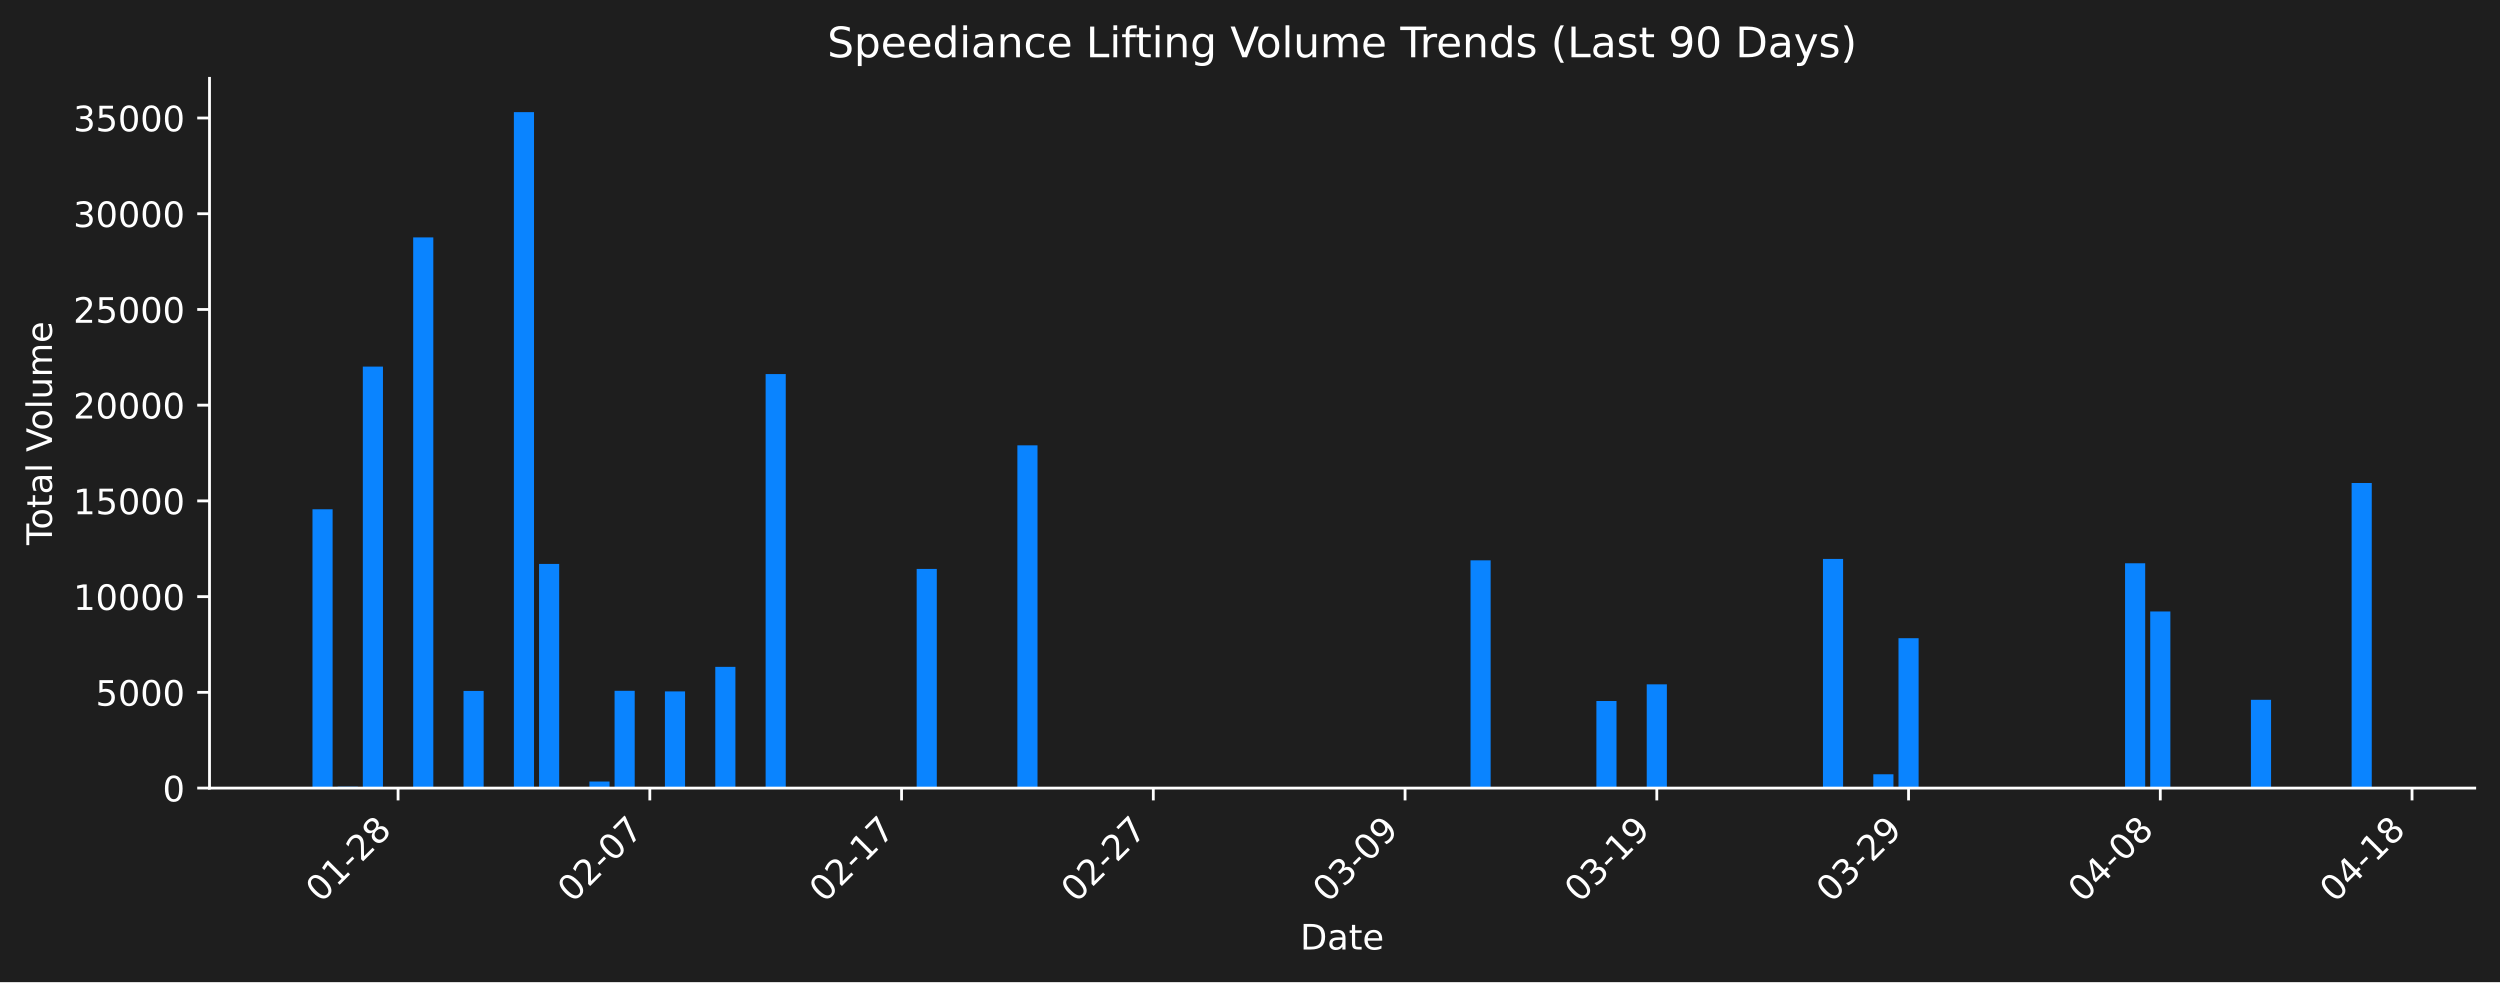
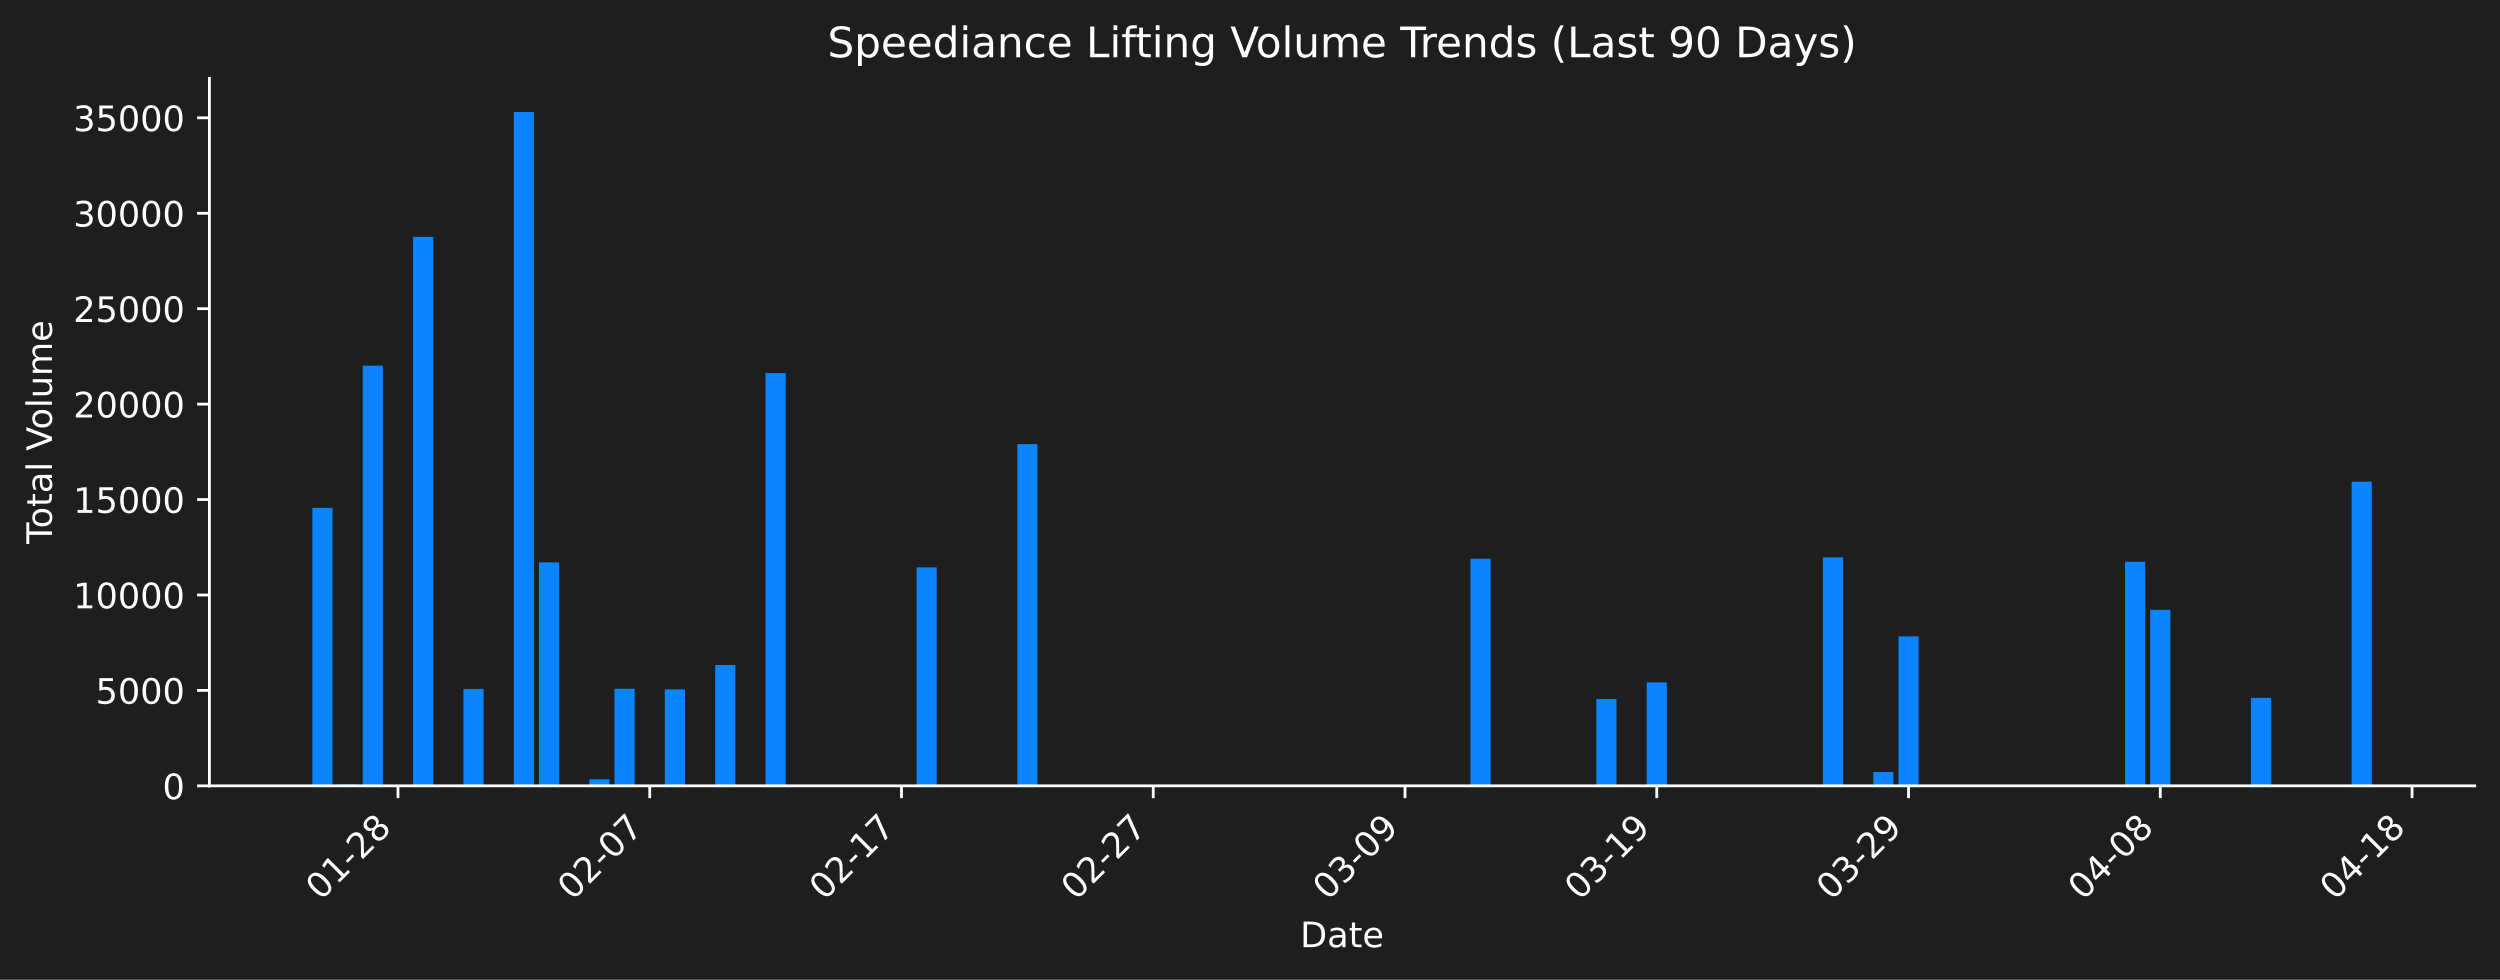
- <svg xmlns="http://www.w3.org/2000/svg" xmlns:xlink="http://www.w3.org/1999/xlink" width="712.261pt" height="279.8pt" viewBox="0 0 712.261 279.8" version="1.1">
+ <svg xmlns="http://www.w3.org/2000/svg" xmlns:xlink="http://www.w3.org/1999/xlink" width="712.621pt" height="279.271pt" viewBox="0 0 712.621 279.271" version="1.1">
  <defs>
    <style type="text/css">*{stroke-linejoin: round; stroke-linecap: butt}</style>
  </defs>
  <g id="figure_1">
    <g id="patch_1">
-       <path d="M 0 279.8  L 712.261 279.8  L 712.261 0  L 0 0  z " style="fill: #1e1e1e" />
+       <path d="M 0 279.271  L 712.621 279.271  L 712.621 0  L 0 0  z " style="fill: #1e1e1e" />
    </g>
    <g id="axes_1">
      <g id="patch_2">
-         <path d="M 59.691 224.531  L 705.061 224.531  L 705.061 22.318  L 59.691 22.318  L 59.691 224.531  z " style="fill: none" />
+         <path d="M 59.691 224.002  L 705.421 224.002  L 705.421 22.318  L 59.691 22.318  L 59.691 224.002  z " style="fill: none" />
      </g>
      <g id="patch_3">
-         <path d="M 89.026 224.531  L 94.764 224.531  L 94.764 145.098  L 89.026 145.098  z " clip-path="url(#pad7deb3b4d)" style="fill: #0a84ff" />
+         <path d="M 89.042 224.002  L 94.783 224.002  L 94.783 144.776  L 89.042 144.776  z " clip-path="url(#p88bb2e78aa)" style="fill: #0a84ff" />
      </g>
      <g id="patch_4">
-         <path d="M 96.198 224.531  L 101.936 224.531  L 101.936 224.132  L 96.198 224.132  z " clip-path="url(#pad7deb3b4d)" style="fill: #0a84ff" />
+         <path d="M 96.218 224.002  L 101.959 224.002  L 101.959 223.604  L 96.218 223.604  z " clip-path="url(#p88bb2e78aa)" style="fill: #0a84ff" />
      </g>
      <g id="patch_5">
-         <path d="M 103.37 224.531  L 109.108 224.531  L 109.108 104.445  L 103.37 104.445  z " clip-path="url(#pad7deb3b4d)" style="fill: #0a84ff" />
+         <path d="M 103.395 224.002  L 109.136 224.002  L 109.136 104.23  L 103.395 104.23  z " clip-path="url(#p88bb2e78aa)" style="fill: #0a84ff" />
      </g>
      <g id="patch_6">
-         <path d="M 117.715 224.531  L 123.453 224.531  L 123.453 67.644  L 117.715 67.644  z " clip-path="url(#pad7deb3b4d)" style="fill: #0a84ff" />
+         <path d="M 117.747 224.002  L 123.489 224.002  L 123.489 67.525  L 117.747 67.525  z " clip-path="url(#p88bb2e78aa)" style="fill: #0a84ff" />
      </g>
      <g id="patch_7">
-         <path d="M 124.887 224.531  L 130.625 224.531  L 130.625 224.357  L 124.887 224.357  z " clip-path="url(#pad7deb3b4d)" style="fill: #0a84ff" />
+         <path d="M 124.924 224.002  L 130.665 224.002  L 130.665 223.828  L 124.924 223.828  z " clip-path="url(#p88bb2e78aa)" style="fill: #0a84ff" />
      </g>
      <g id="patch_8">
-         <path d="M 132.06 224.531  L 137.798 224.531  L 137.798 196.842  L 132.06 196.842  z " clip-path="url(#pad7deb3b4d)" style="fill: #0a84ff" />
+         <path d="M 132.1 224.002  L 137.841 224.002  L 137.841 196.386  L 132.1 196.386  z " clip-path="url(#p88bb2e78aa)" style="fill: #0a84ff" />
      </g>
      <g id="patch_9">
-         <path d="M 146.405 224.531  L 152.142 224.531  L 152.142 31.947  L 146.405 31.947  z " clip-path="url(#pad7deb3b4d)" style="fill: #0a84ff" />
+         <path d="M 146.453 224.002  L 152.194 224.002  L 152.194 31.922  L 146.453 31.922  z " clip-path="url(#p88bb2e78aa)" style="fill: #0a84ff" />
      </g>
      <g id="patch_10">
-         <path d="M 153.577 224.531  L 159.315 224.531  L 159.315 160.66  L 153.577 160.66  z " clip-path="url(#pad7deb3b4d)" style="fill: #0a84ff" />
+         <path d="M 153.629 224.002  L 159.37 224.002  L 159.37 160.298  L 153.629 160.298  z " clip-path="url(#p88bb2e78aa)" style="fill: #0a84ff" />
      </g>
      <g id="patch_11">
-         <path d="M 167.922 224.531  L 173.66 224.531  L 173.66 222.653  L 167.922 222.653  z " clip-path="url(#pad7deb3b4d)" style="fill: #0a84ff" />
+         <path d="M 167.982 224.002  L 173.723 224.002  L 173.723 222.128  L 167.982 222.128  z " clip-path="url(#p88bb2e78aa)" style="fill: #0a84ff" />
      </g>
      <g id="patch_12">
-         <path d="M 175.094 224.531  L 180.832 224.531  L 180.832 196.804  L 175.094 196.804  z " clip-path="url(#pad7deb3b4d)" style="fill: #0a84ff" />
+         <path d="M 175.158 224.002  L 180.9 224.002  L 180.9 196.348  L 175.158 196.348  z " clip-path="url(#p88bb2e78aa)" style="fill: #0a84ff" />
      </g>
      <g id="patch_13">
-         <path d="M 189.439 224.531  L 195.177 224.531  L 195.177 196.973  L 189.439 196.973  z " clip-path="url(#pad7deb3b4d)" style="fill: #0a84ff" />
+         <path d="M 189.511 224.002  L 195.252 224.002  L 195.252 196.516  L 189.511 196.516  z " clip-path="url(#p88bb2e78aa)" style="fill: #0a84ff" />
      </g>
      <g id="patch_14">
-         <path d="M 203.784 224.531  L 209.521 224.531  L 209.521 189.988  L 203.784 189.988  z " clip-path="url(#pad7deb3b4d)" style="fill: #0a84ff" />
+         <path d="M 203.864 224.002  L 209.605 224.002  L 209.605 189.55  L 203.864 189.55  z " clip-path="url(#p88bb2e78aa)" style="fill: #0a84ff" />
      </g>
      <g id="patch_15">
-         <path d="M 218.128 224.531  L 223.866 224.531  L 223.866 106.581  L 218.128 106.581  z " clip-path="url(#pad7deb3b4d)" style="fill: #0a84ff" />
+         <path d="M 218.217 224.002  L 223.958 224.002  L 223.958 106.36  L 218.217 106.36  z " clip-path="url(#p88bb2e78aa)" style="fill: #0a84ff" />
      </g>
      <g id="patch_16">
-         <path d="M 261.163 224.531  L 266.9 224.531  L 266.9 162.089  L 261.163 162.089  z " clip-path="url(#pad7deb3b4d)" style="fill: #0a84ff" />
+         <path d="M 261.275 224.002  L 267.016 224.002  L 267.016 161.724  L 261.275 161.724  z " clip-path="url(#p88bb2e78aa)" style="fill: #0a84ff" />
      </g>
      <g id="patch_17">
-         <path d="M 289.852 224.531  L 295.59 224.531  L 295.59 126.87  L 289.852 126.87  z " clip-path="url(#pad7deb3b4d)" style="fill: #0a84ff" />
+         <path d="M 289.98 224.002  L 295.722 224.002  L 295.722 126.597  L 289.98 126.597  z " clip-path="url(#p88bb2e78aa)" style="fill: #0a84ff" />
      </g>
      <g id="patch_18">
-         <path d="M 418.955 224.531  L 424.693 224.531  L 424.693 159.635  L 418.955 159.635  z " clip-path="url(#pad7deb3b4d)" style="fill: #0a84ff" />
+         <path d="M 419.155 224.002  L 424.896 224.002  L 424.896 159.275  L 419.155 159.275  z " clip-path="url(#p88bb2e78aa)" style="fill: #0a84ff" />
      </g>
      <g id="patch_19">
-         <path d="M 454.817 224.531  L 460.554 224.531  L 460.554 199.712  L 454.817 199.712  z " clip-path="url(#pad7deb3b4d)" style="fill: #0a84ff" />
+         <path d="M 455.037 224.002  L 460.778 224.002  L 460.778 199.247  L 455.037 199.247  z " clip-path="url(#p88bb2e78aa)" style="fill: #0a84ff" />
      </g>
      <g id="patch_20">
-         <path d="M 469.161 224.531  L 474.899 224.531  L 474.899 194.96  L 469.161 194.96  z " clip-path="url(#pad7deb3b4d)" style="fill: #0a84ff" />
+         <path d="M 469.39 224.002  L 475.131 224.002  L 475.131 194.508  L 469.39 194.508  z " clip-path="url(#p88bb2e78aa)" style="fill: #0a84ff" />
      </g>
      <g id="patch_21">
-         <path d="M 519.368 224.531  L 525.106 224.531  L 525.106 159.237  L 519.368 159.237  z " clip-path="url(#pad7deb3b4d)" style="fill: #0a84ff" />
+         <path d="M 519.624 224.002  L 525.365 224.002  L 525.365 158.878  L 519.624 158.878  z " clip-path="url(#p88bb2e78aa)" style="fill: #0a84ff" />
      </g>
      <g id="patch_22">
-         <path d="M 533.713 224.531  L 539.451 224.531  L 539.451 220.593  L 533.713 220.593  z " clip-path="url(#pad7deb3b4d)" style="fill: #0a84ff" />
+         <path d="M 533.977 224.002  L 539.718 224.002  L 539.718 220.074  L 533.977 220.074  z " clip-path="url(#p88bb2e78aa)" style="fill: #0a84ff" />
      </g>
      <g id="patch_23">
-         <path d="M 540.885 224.531  L 546.623 224.531  L 546.623 181.82  L 540.885 181.82  z " clip-path="url(#pad7deb3b4d)" style="fill: #0a84ff" />
+         <path d="M 541.153 224.002  L 546.895 224.002  L 546.895 181.402  L 541.153 181.402  z " clip-path="url(#p88bb2e78aa)" style="fill: #0a84ff" />
      </g>
      <g id="patch_24">
-         <path d="M 605.436 224.531  L 611.174 224.531  L 611.174 160.486  L 605.436 160.486  z " clip-path="url(#pad7deb3b4d)" style="fill: #0a84ff" />
+         <path d="M 605.741 224.002  L 611.482 224.002  L 611.482 160.124  L 605.741 160.124  z " clip-path="url(#p88bb2e78aa)" style="fill: #0a84ff" />
      </g>
      <g id="patch_25">
-         <path d="M 612.609 224.531  L 618.347 224.531  L 618.347 174.216  L 612.609 174.216  z " clip-path="url(#pad7deb3b4d)" style="fill: #0a84ff" />
+         <path d="M 612.917 224.002  L 618.658 224.002  L 618.658 173.818  L 612.917 173.818  z " clip-path="url(#p88bb2e78aa)" style="fill: #0a84ff" />
      </g>
      <g id="patch_26">
-         <path d="M 641.298 224.531  L 647.036 224.531  L 647.036 199.384  L 641.298 199.384  z " clip-path="url(#pad7deb3b4d)" style="fill: #0a84ff" />
+         <path d="M 641.623 224.002  L 647.364 224.002  L 647.364 198.921  L 641.623 198.921  z " clip-path="url(#p88bb2e78aa)" style="fill: #0a84ff" />
      </g>
      <g id="patch_27">
-         <path d="M 669.988 224.531  L 675.726 224.531  L 675.726 137.608  L 669.988 137.608  z " clip-path="url(#pad7deb3b4d)" style="fill: #0a84ff" />
+         <path d="M 670.328 224.002  L 676.069 224.002  L 676.069 137.306  L 670.328 137.306  z " clip-path="url(#p88bb2e78aa)" style="fill: #0a84ff" />
      </g>
      <g id="matplotlib.axis_1">
        <g id="xtick_1">
          <g id="line2d_1">
            <defs>
-               <path id="mb382f9a381" d="M 0 0  L 0 3.5  " style="stroke: #ffffff; stroke-width: 0.8" />
+               <path id="m80932b4c7a" d="M 0 0  L 0 3.5  " style="stroke: #ffffff; stroke-width: 0.8" />
            </defs>
            <g>
-               <use xlink:href="#mb382f9a381" x="113.412" y="224.531" style="fill: #ffffff; stroke: #ffffff; stroke-width: 0.8" />
+               <use xlink:href="#m80932b4c7a" x="113.442" y="224.002" style="fill: #ffffff; stroke: #ffffff; stroke-width: 0.8" />
            </g>
          </g>
          <g id="text_1">
-             <g style="fill: #ffffff" transform="translate(91.39415 257.4511) rotate(-45) scale(0.1 -0.1)">
+             <g style="fill: #ffffff" transform="translate(91.42412 256.9221) rotate(-45) scale(0.1 -0.1)">
              <defs>
                <path id="DejaVuSans-30" d="M 2034 4250  Q 1547 4250 1301 3770  Q 1056 3291 1056 2328  Q 1056 1369 1301 889  Q 1547 409 2034 409  Q 2525 409 2770 889  Q 3016 1369 3016 2328  Q 3016 3291 2770 3770  Q 2525 4250 2034 4250  z M 2034 4750  Q 2819 4750 3233 4129  Q 3647 3509 3647 2328  Q 3647 1150 3233 529  Q 2819 -91 2034 -91  Q 1250 -91 836 529  Q 422 1150 422 2328  Q 422 3509 836 4129  Q 1250 4750 2034 4750  z " transform="scale(0.015625)" />
                <path id="DejaVuSans-31" d="M 794 531  L 1825 531  L 1825 4091  L 703 3866  L 703 4441  L 1819 4666  L 2450 4666  L 2450 531  L 3481 531  L 3481 0  L 794 0  L 794 531  z " transform="scale(0.015625)" />
                <path id="DejaVuSans-2d" d="M 313 2009  L 1997 2009  L 1997 1497  L 313 1497  L 313 2009  z " transform="scale(0.015625)" />
                <path id="DejaVuSans-32" d="M 1228 531  L 3431 531  L 3431 0  L 469 0  L 469 531  Q 828 903 1448 1529  Q 2069 2156 2228 2338  Q 2531 2678 2651 2914  Q 2772 3150 2772 3378  Q 2772 3750 2511 3984  Q 2250 4219 1831 4219  Q 1534 4219 1204 4116  Q 875 4013 500 3803  L 500 4441  Q 881 4594 1212 4672  Q 1544 4750 1819 4750  Q 2544 4750 2975 4387  Q 3406 4025 3406 3419  Q 3406 3131 3298 2873  Q 3191 2616 2906 2266  Q 2828 2175 2409 1742  Q 1991 1309 1228 531  z " transform="scale(0.015625)" />
                <path id="DejaVuSans-38" d="M 2034 2216  Q 1584 2216 1326 1975  Q 1069 1734 1069 1313  Q 1069 891 1326 650  Q 1584 409 2034 409  Q 2484 409 2743 651  Q 3003 894 3003 1313  Q 3003 1734 2745 1975  Q 2488 2216 2034 2216  z M 1403 2484  Q 997 2584 770 2862  Q 544 3141 544 3541  Q 544 4100 942 4425  Q 1341 4750 2034 4750  Q 2731 4750 3128 4425  Q 3525 4100 3525 3541  Q 3525 3141 3298 2862  Q 3072 2584 2669 2484  Q 3125 2378 3379 2068  Q 3634 1759 3634 1313  Q 3634 634 3220 271  Q 2806 -91 2034 -91  Q 1263 -91 848 271  Q 434 634 434 1313  Q 434 1759 690 2068  Q 947 2378 1403 2484  z M 1172 3481  Q 1172 3119 1398 2916  Q 1625 2713 2034 2713  Q 2441 2713 2670 2916  Q 2900 3119 2900 3481  Q 2900 3844 2670 4047  Q 2441 4250 2034 4250  Q 1625 4250 1398 4047  Q 1172 3844 1172 3481  z " transform="scale(0.015625)" />
              </defs>
              <use xlink:href="#DejaVuSans-30" />
              <use xlink:href="#DejaVuSans-31" transform="translate(63.62305 0)" />
              <use xlink:href="#DejaVuSans-2d" transform="translate(127.2461 0)" />
              <use xlink:href="#DejaVuSans-32" transform="translate(163.3301 0)" />
              <use xlink:href="#DejaVuSans-38" transform="translate(226.9531 0)" />
            </g>
          </g>
        </g>
        <g id="xtick_2">
          <g id="line2d_2">
            <g>
-               <use xlink:href="#mb382f9a381" x="185.135" y="224.531" style="fill: #ffffff; stroke: #ffffff; stroke-width: 0.8" />
+               <use xlink:href="#m80932b4c7a" x="185.205" y="224.002" style="fill: #ffffff; stroke: #ffffff; stroke-width: 0.8" />
            </g>
          </g>
          <g id="text_2">
-             <g style="fill: #ffffff" transform="translate(163.1179 257.4511) rotate(-45) scale(0.1 -0.1)">
+             <g style="fill: #ffffff" transform="translate(163.1878 256.9221) rotate(-45) scale(0.1 -0.1)">
              <defs>
                <path id="DejaVuSans-37" d="M 525 4666  L 3525 4666  L 3525 4397  L 1831 0  L 1172 0  L 2766 4134  L 525 4134  L 525 4666  z " transform="scale(0.015625)" />
              </defs>
              <use xlink:href="#DejaVuSans-30" />
              <use xlink:href="#DejaVuSans-32" transform="translate(63.62305 0)" />
              <use xlink:href="#DejaVuSans-2d" transform="translate(127.2461 0)" />
              <use xlink:href="#DejaVuSans-30" transform="translate(163.3301 0)" />
              <use xlink:href="#DejaVuSans-37" transform="translate(226.9531 0)" />
            </g>
          </g>
        </g>
        <g id="xtick_3">
          <g id="line2d_3">
            <g>
-               <use xlink:href="#mb382f9a381" x="256.859" y="224.531" style="fill: #ffffff; stroke: #ffffff; stroke-width: 0.8" />
+               <use xlink:href="#m80932b4c7a" x="256.969" y="224.002" style="fill: #ffffff; stroke: #ffffff; stroke-width: 0.8" />
            </g>
          </g>
          <g id="text_3">
-             <g style="fill: #ffffff" transform="translate(234.8416 257.4511) rotate(-45) scale(0.1 -0.1)">
+             <g style="fill: #ffffff" transform="translate(234.9516 256.9221) rotate(-45) scale(0.1 -0.1)">
              <use xlink:href="#DejaVuSans-30" />
              <use xlink:href="#DejaVuSans-32" transform="translate(63.62305 0)" />
              <use xlink:href="#DejaVuSans-2d" transform="translate(127.2461 0)" />
              <use xlink:href="#DejaVuSans-31" transform="translate(163.3301 0)" />
              <use xlink:href="#DejaVuSans-37" transform="translate(226.9531 0)" />
            </g>
          </g>
        </g>
        <g id="xtick_4">
          <g id="line2d_4">
            <g>
-               <use xlink:href="#mb382f9a381" x="328.583" y="224.531" style="fill: #ffffff; stroke: #ffffff; stroke-width: 0.8" />
+               <use xlink:href="#m80932b4c7a" x="328.733" y="224.002" style="fill: #ffffff; stroke: #ffffff; stroke-width: 0.8" />
            </g>
          </g>
          <g id="text_4">
-             <g style="fill: #ffffff" transform="translate(306.5653 257.4511) rotate(-45) scale(0.1 -0.1)">
+             <g style="fill: #ffffff" transform="translate(306.7153 256.9221) rotate(-45) scale(0.1 -0.1)">
              <use xlink:href="#DejaVuSans-30" />
              <use xlink:href="#DejaVuSans-32" transform="translate(63.62305 0)" />
              <use xlink:href="#DejaVuSans-2d" transform="translate(127.2461 0)" />
              <use xlink:href="#DejaVuSans-32" transform="translate(163.3301 0)" />
              <use xlink:href="#DejaVuSans-37" transform="translate(226.9531 0)" />
            </g>
          </g>
        </g>
        <g id="xtick_5">
          <g id="line2d_5">
            <g>
-               <use xlink:href="#mb382f9a381" x="400.307" y="224.531" style="fill: #ffffff; stroke: #ffffff; stroke-width: 0.8" />
+               <use xlink:href="#m80932b4c7a" x="400.497" y="224.002" style="fill: #ffffff; stroke: #ffffff; stroke-width: 0.8" />
            </g>
          </g>
          <g id="text_5">
-             <g style="fill: #ffffff" transform="translate(378.289 257.4511) rotate(-45) scale(0.1 -0.1)">
+             <g style="fill: #ffffff" transform="translate(378.479 256.9221) rotate(-45) scale(0.1 -0.1)">
              <defs>
                <path id="DejaVuSans-33" d="M 2597 2516  Q 3050 2419 3304 2112  Q 3559 1806 3559 1356  Q 3559 666 3084 287  Q 2609 -91 1734 -91  Q 1441 -91 1130 -33  Q 819 25 488 141  L 488 750  Q 750 597 1062 519  Q 1375 441 1716 441  Q 2309 441 2620 675  Q 2931 909 2931 1356  Q 2931 1769 2642 2001  Q 2353 2234 1838 2234  L 1294 2234  L 1294 2753  L 1863 2753  Q 2328 2753 2575 2939  Q 2822 3125 2822 3475  Q 2822 3834 2567 4026  Q 2313 4219 1838 4219  Q 1578 4219 1281 4162  Q 984 4106 628 3988  L 628 4550  Q 988 4650 1302 4700  Q 1616 4750 1894 4750  Q 2613 4750 3031 4423  Q 3450 4097 3450 3541  Q 3450 3153 3228 2886  Q 3006 2619 2597 2516  z " transform="scale(0.015625)" />
                <path id="DejaVuSans-39" d="M 703 97  L 703 672  Q 941 559 1184 500  Q 1428 441 1663 441  Q 2288 441 2617 861  Q 2947 1281 2994 2138  Q 2813 1869 2534 1725  Q 2256 1581 1919 1581  Q 1219 1581 811 2004  Q 403 2428 403 3163  Q 403 3881 828 4315  Q 1253 4750 1959 4750  Q 2769 4750 3195 4129  Q 3622 3509 3622 2328  Q 3622 1225 3098 567  Q 2575 -91 1691 -91  Q 1453 -91 1209 -44  Q 966 3 703 97  z M 1959 2075  Q 2384 2075 2632 2365  Q 2881 2656 2881 3163  Q 2881 3666 2632 3958  Q 2384 4250 1959 4250  Q 1534 4250 1286 3958  Q 1038 3666 1038 3163  Q 1038 2656 1286 2365  Q 1534 2075 1959 2075  z " transform="scale(0.015625)" />
              </defs>
              <use xlink:href="#DejaVuSans-30" />
              <use xlink:href="#DejaVuSans-33" transform="translate(63.62305 0)" />
              <use xlink:href="#DejaVuSans-2d" transform="translate(127.2461 0)" />
              <use xlink:href="#DejaVuSans-30" transform="translate(163.3301 0)" />
              <use xlink:href="#DejaVuSans-39" transform="translate(226.9531 0)" />
            </g>
          </g>
        </g>
        <g id="xtick_6">
          <g id="line2d_6">
            <g>
-               <use xlink:href="#mb382f9a381" x="472.03" y="224.531" style="fill: #ffffff; stroke: #ffffff; stroke-width: 0.8" />
+               <use xlink:href="#m80932b4c7a" x="472.26" y="224.002" style="fill: #ffffff; stroke: #ffffff; stroke-width: 0.8" />
            </g>
          </g>
          <g id="text_6">
-             <g style="fill: #ffffff" transform="translate(450.0127 257.4511) rotate(-45) scale(0.1 -0.1)">
+             <g style="fill: #ffffff" transform="translate(450.2427 256.9221) rotate(-45) scale(0.1 -0.1)">
              <use xlink:href="#DejaVuSans-30" />
              <use xlink:href="#DejaVuSans-33" transform="translate(63.62305 0)" />
              <use xlink:href="#DejaVuSans-2d" transform="translate(127.2461 0)" />
              <use xlink:href="#DejaVuSans-31" transform="translate(163.3301 0)" />
              <use xlink:href="#DejaVuSans-39" transform="translate(226.9531 0)" />
            </g>
          </g>
        </g>
        <g id="xtick_7">
          <g id="line2d_7">
            <g>
-               <use xlink:href="#mb382f9a381" x="543.754" y="224.531" style="fill: #ffffff; stroke: #ffffff; stroke-width: 0.8" />
+               <use xlink:href="#m80932b4c7a" x="544.024" y="224.002" style="fill: #ffffff; stroke: #ffffff; stroke-width: 0.8" />
            </g>
          </g>
          <g id="text_7">
-             <g style="fill: #ffffff" transform="translate(521.7364 257.4511) rotate(-45) scale(0.1 -0.1)">
+             <g style="fill: #ffffff" transform="translate(522.0065 256.9221) rotate(-45) scale(0.1 -0.1)">
              <use xlink:href="#DejaVuSans-30" />
              <use xlink:href="#DejaVuSans-33" transform="translate(63.62305 0)" />
              <use xlink:href="#DejaVuSans-2d" transform="translate(127.2461 0)" />
              <use xlink:href="#DejaVuSans-32" transform="translate(163.3301 0)" />
              <use xlink:href="#DejaVuSans-39" transform="translate(226.9531 0)" />
            </g>
          </g>
        </g>
        <g id="xtick_8">
          <g id="line2d_8">
            <g>
-               <use xlink:href="#mb382f9a381" x="615.478" y="224.531" style="fill: #ffffff; stroke: #ffffff; stroke-width: 0.8" />
+               <use xlink:href="#m80932b4c7a" x="615.788" y="224.002" style="fill: #ffffff; stroke: #ffffff; stroke-width: 0.8" />
            </g>
          </g>
          <g id="text_8">
-             <g style="fill: #ffffff" transform="translate(593.4602 257.4511) rotate(-45) scale(0.1 -0.1)">
+             <g style="fill: #ffffff" transform="translate(593.7702 256.9221) rotate(-45) scale(0.1 -0.1)">
              <defs>
                <path id="DejaVuSans-34" d="M 2419 4116  L 825 1625  L 2419 1625  L 2419 4116  z M 2253 4666  L 3047 4666  L 3047 1625  L 3713 1625  L 3713 1100  L 3047 1100  L 3047 0  L 2419 0  L 2419 1100  L 313 1100  L 313 1709  L 2253 4666  z " transform="scale(0.015625)" />
              </defs>
              <use xlink:href="#DejaVuSans-30" />
              <use xlink:href="#DejaVuSans-34" transform="translate(63.62305 0)" />
              <use xlink:href="#DejaVuSans-2d" transform="translate(127.2461 0)" />
              <use xlink:href="#DejaVuSans-30" transform="translate(163.3301 0)" />
              <use xlink:href="#DejaVuSans-38" transform="translate(226.9531 0)" />
            </g>
          </g>
        </g>
        <g id="xtick_9">
          <g id="line2d_9">
            <g>
-               <use xlink:href="#mb382f9a381" x="687.201" y="224.531" style="fill: #ffffff; stroke: #ffffff; stroke-width: 0.8" />
+               <use xlink:href="#m80932b4c7a" x="687.551" y="224.002" style="fill: #ffffff; stroke: #ffffff; stroke-width: 0.8" />
            </g>
          </g>
          <g id="text_9">
-             <g style="fill: #ffffff" transform="translate(665.1839 257.4511) rotate(-45) scale(0.1 -0.1)">
+             <g style="fill: #ffffff" transform="translate(665.5339 256.9221) rotate(-45) scale(0.1 -0.1)">
              <use xlink:href="#DejaVuSans-30" />
              <use xlink:href="#DejaVuSans-34" transform="translate(63.62305 0)" />
              <use xlink:href="#DejaVuSans-2d" transform="translate(127.2461 0)" />
              <use xlink:href="#DejaVuSans-31" transform="translate(163.3301 0)" />
              <use xlink:href="#DejaVuSans-38" transform="translate(226.9531 0)" />
            </g>
          </g>
        </g>
        <g id="text_10">
-           <g style="fill: #ffffff" transform="translate(370.4248 270.5201) scale(0.1 -0.1)">
+           <g style="fill: #ffffff" transform="translate(370.6048 269.9911) scale(0.1 -0.1)">
            <defs>
              <path id="DejaVuSans-44" d="M 1259 4147  L 1259 519  L 2022 519  Q 2988 519 3436 956  Q 3884 1394 3884 2338  Q 3884 3275 3436 3711  Q 2988 4147 2022 4147  L 1259 4147  z M 628 4666  L 1925 4666  Q 3281 4666 3915 4102  Q 4550 3538 4550 2338  Q 4550 1131 3912 565  Q 3275 0 1925 0  L 628 0  L 628 4666  z " transform="scale(0.015625)" />
              <path id="DejaVuSans-61" d="M 2194 1759  Q 1497 1759 1228 1600  Q 959 1441 959 1056  Q 959 750 1161 570  Q 1363 391 1709 391  Q 2188 391 2477 730  Q 2766 1069 2766 1631  L 2766 1759  L 2194 1759  z M 3341 1997  L 3341 0  L 2766 0  L 2766 531  Q 2569 213 2275 61  Q 1981 -91 1556 -91  Q 1019 -91 701 211  Q 384 513 384 1019  Q 384 1609 779 1909  Q 1175 2209 1959 2209  L 2766 2209  L 2766 2266  Q 2766 2663 2505 2880  Q 2244 3097 1772 3097  Q 1472 3097 1187 3025  Q 903 2953 641 2809  L 641 3341  Q 956 3463 1253 3523  Q 1550 3584 1831 3584  Q 2591 3584 2966 3190  Q 3341 2797 3341 1997  z " transform="scale(0.015625)" />
              <path id="DejaVuSans-74" d="M 1172 4494  L 1172 3500  L 2356 3500  L 2356 3053  L 1172 3053  L 1172 1153  Q 1172 725 1289 603  Q 1406 481 1766 481  L 2356 481  L 2356 0  L 1766 0  Q 1100 0 847 248  Q 594 497 594 1153  L 594 3053  L 172 3053  L 172 3500  L 594 3500  L 594 4494  L 1172 4494  z " transform="scale(0.015625)" />
              <path id="DejaVuSans-65" d="M 3597 1894  L 3597 1613  L 953 1613  Q 991 1019 1311 708  Q 1631 397 2203 397  Q 2534 397 2845 478  Q 3156 559 3463 722  L 3463 178  Q 3153 47 2828 -22  Q 2503 -91 2169 -91  Q 1331 -91 842 396  Q 353 884 353 1716  Q 353 2575 817 3079  Q 1281 3584 2069 3584  Q 2775 3584 3186 3129  Q 3597 2675 3597 1894  z M 3022 2063  Q 3016 2534 2758 2815  Q 2500 3097 2075 3097  Q 1594 3097 1305 2825  Q 1016 2553 972 2059  L 3022 2063  z " transform="scale(0.015625)" />
            </defs>
            <use xlink:href="#DejaVuSans-44" />
            <use xlink:href="#DejaVuSans-61" transform="translate(77.00195 0)" />
            <use xlink:href="#DejaVuSans-74" transform="translate(138.2812 0)" />
            <use xlink:href="#DejaVuSans-65" transform="translate(177.4902 0)" />
          </g>
        </g>
      </g>
      <g id="matplotlib.axis_2">
        <g id="ytick_1">
          <g id="line2d_10">
            <defs>
-               <path id="m342cde5231" d="M 0 0  L -3.5 0  " style="stroke: #ffffff; stroke-width: 0.8" />
+               <path id="me15e27becf" d="M 0 0  L -3.5 0  " style="stroke: #ffffff; stroke-width: 0.8" />
            </defs>
            <g>
-               <use xlink:href="#m342cde5231" x="59.691" y="224.531" style="fill: #ffffff; stroke: #ffffff; stroke-width: 0.8" />
+               <use xlink:href="#me15e27becf" x="59.691" y="224.002" style="fill: #ffffff; stroke: #ffffff; stroke-width: 0.8" />
            </g>
          </g>
          <g id="text_11">
-             <g style="fill: #ffffff" transform="translate(46.32812 228.3305) scale(0.1 -0.1)">
+             <g style="fill: #ffffff" transform="translate(46.32812 227.8014) scale(0.1 -0.1)">
              <use xlink:href="#DejaVuSans-30" />
            </g>
          </g>
        </g>
        <g id="ytick_2">
          <g id="line2d_11">
            <g>
-               <use xlink:href="#m342cde5231" x="59.691" y="197.257" style="fill: #ffffff; stroke: #ffffff; stroke-width: 0.8" />
+               <use xlink:href="#me15e27becf" x="59.691" y="196.799" style="fill: #ffffff; stroke: #ffffff; stroke-width: 0.8" />
            </g>
          </g>
          <g id="text_12">
-             <g style="fill: #ffffff" transform="translate(27.24063 201.0562) scale(0.1 -0.1)">
+             <g style="fill: #ffffff" transform="translate(27.24063 200.5984) scale(0.1 -0.1)">
              <defs>
                <path id="DejaVuSans-35" d="M 691 4666  L 3169 4666  L 3169 4134  L 1269 4134  L 1269 2991  Q 1406 3038 1543 3061  Q 1681 3084 1819 3084  Q 2600 3084 3056 2656  Q 3513 2228 3513 1497  Q 3513 744 3044 326  Q 2575 -91 1722 -91  Q 1428 -91 1123 -41  Q 819 9 494 109  L 494 744  Q 775 591 1075 516  Q 1375 441 1709 441  Q 2250 441 2565 725  Q 2881 1009 2881 1497  Q 2881 1984 2565 2268  Q 2250 2553 1709 2553  Q 1456 2553 1204 2497  Q 953 2441 691 2322  L 691 4666  z " transform="scale(0.015625)" />
              </defs>
              <use xlink:href="#DejaVuSans-35" />
              <use xlink:href="#DejaVuSans-30" transform="translate(63.62305 0)" />
              <use xlink:href="#DejaVuSans-30" transform="translate(127.2461 0)" />
              <use xlink:href="#DejaVuSans-30" transform="translate(190.8691 0)" />
            </g>
          </g>
        </g>
        <g id="ytick_3">
          <g id="line2d_12">
            <g>
-               <use xlink:href="#m342cde5231" x="59.691" y="169.983" style="fill: #ffffff; stroke: #ffffff; stroke-width: 0.8" />
+               <use xlink:href="#me15e27becf" x="59.691" y="169.596" style="fill: #ffffff; stroke: #ffffff; stroke-width: 0.8" />
            </g>
          </g>
          <g id="text_13">
-             <g style="fill: #ffffff" transform="translate(20.87813 173.7818) scale(0.1 -0.1)">
+             <g style="fill: #ffffff" transform="translate(20.87813 173.3955) scale(0.1 -0.1)">
              <use xlink:href="#DejaVuSans-31" />
              <use xlink:href="#DejaVuSans-30" transform="translate(63.62305 0)" />
              <use xlink:href="#DejaVuSans-30" transform="translate(127.2461 0)" />
              <use xlink:href="#DejaVuSans-30" transform="translate(190.8691 0)" />
              <use xlink:href="#DejaVuSans-30" transform="translate(254.4922 0)" />
            </g>
          </g>
        </g>
        <g id="ytick_4">
          <g id="line2d_13">
            <g>
-               <use xlink:href="#m342cde5231" x="59.691" y="142.708" style="fill: #ffffff; stroke: #ffffff; stroke-width: 0.8" />
+               <use xlink:href="#me15e27becf" x="59.691" y="142.393" style="fill: #ffffff; stroke: #ffffff; stroke-width: 0.8" />
            </g>
          </g>
          <g id="text_14">
-             <g style="fill: #ffffff" transform="translate(20.87813 146.5075) scale(0.1 -0.1)">
+             <g style="fill: #ffffff" transform="translate(20.87813 146.1925) scale(0.1 -0.1)">
              <use xlink:href="#DejaVuSans-31" />
              <use xlink:href="#DejaVuSans-35" transform="translate(63.62305 0)" />
              <use xlink:href="#DejaVuSans-30" transform="translate(127.2461 0)" />
              <use xlink:href="#DejaVuSans-30" transform="translate(190.8691 0)" />
              <use xlink:href="#DejaVuSans-30" transform="translate(254.4922 0)" />
            </g>
          </g>
        </g>
        <g id="ytick_5">
          <g id="line2d_14">
            <g>
-               <use xlink:href="#m342cde5231" x="59.691" y="115.434" style="fill: #ffffff; stroke: #ffffff; stroke-width: 0.8" />
+               <use xlink:href="#me15e27becf" x="59.691" y="115.19" style="fill: #ffffff; stroke: #ffffff; stroke-width: 0.8" />
            </g>
          </g>
          <g id="text_15">
-             <g style="fill: #ffffff" transform="translate(20.87813 119.2332) scale(0.1 -0.1)">
+             <g style="fill: #ffffff" transform="translate(20.87813 118.9896) scale(0.1 -0.1)">
              <use xlink:href="#DejaVuSans-32" />
              <use xlink:href="#DejaVuSans-30" transform="translate(63.62305 0)" />
              <use xlink:href="#DejaVuSans-30" transform="translate(127.2461 0)" />
              <use xlink:href="#DejaVuSans-30" transform="translate(190.8691 0)" />
              <use xlink:href="#DejaVuSans-30" transform="translate(254.4922 0)" />
            </g>
          </g>
        </g>
        <g id="ytick_6">
          <g id="line2d_15">
            <g>
-               <use xlink:href="#m342cde5231" x="59.691" y="88.16" style="fill: #ffffff; stroke: #ffffff; stroke-width: 0.8" />
+               <use xlink:href="#me15e27becf" x="59.691" y="87.987" style="fill: #ffffff; stroke: #ffffff; stroke-width: 0.8" />
            </g>
          </g>
          <g id="text_16">
-             <g style="fill: #ffffff" transform="translate(20.87813 91.9589) scale(0.1 -0.1)">
+             <g style="fill: #ffffff" transform="translate(20.87813 91.78663) scale(0.1 -0.1)">
              <use xlink:href="#DejaVuSans-32" />
              <use xlink:href="#DejaVuSans-35" transform="translate(63.62305 0)" />
              <use xlink:href="#DejaVuSans-30" transform="translate(127.2461 0)" />
              <use xlink:href="#DejaVuSans-30" transform="translate(190.8691 0)" />
              <use xlink:href="#DejaVuSans-30" transform="translate(254.4922 0)" />
            </g>
          </g>
        </g>
        <g id="ytick_7">
          <g id="line2d_16">
            <g>
-               <use xlink:href="#m342cde5231" x="59.691" y="60.885" style="fill: #ffffff; stroke: #ffffff; stroke-width: 0.8" />
+               <use xlink:href="#me15e27becf" x="59.691" y="60.784" style="fill: #ffffff; stroke: #ffffff; stroke-width: 0.8" />
            </g>
          </g>
          <g id="text_17">
-             <g style="fill: #ffffff" transform="translate(20.87813 64.68459) scale(0.1 -0.1)">
+             <g style="fill: #ffffff" transform="translate(20.87813 64.58368) scale(0.1 -0.1)">
              <use xlink:href="#DejaVuSans-33" />
              <use xlink:href="#DejaVuSans-30" transform="translate(63.62305 0)" />
              <use xlink:href="#DejaVuSans-30" transform="translate(127.2461 0)" />
              <use xlink:href="#DejaVuSans-30" transform="translate(190.8691 0)" />
              <use xlink:href="#DejaVuSans-30" transform="translate(254.4922 0)" />
            </g>
          </g>
        </g>
        <g id="ytick_8">
          <g id="line2d_17">
            <g>
-               <use xlink:href="#m342cde5231" x="59.691" y="33.611" style="fill: #ffffff; stroke: #ffffff; stroke-width: 0.8" />
+               <use xlink:href="#me15e27becf" x="59.691" y="33.582" style="fill: #ffffff; stroke: #ffffff; stroke-width: 0.8" />
            </g>
          </g>
          <g id="text_18">
-             <g style="fill: #ffffff" transform="translate(20.87813 37.41027) scale(0.1 -0.1)">
+             <g style="fill: #ffffff" transform="translate(20.87813 37.38073) scale(0.1 -0.1)">
              <use xlink:href="#DejaVuSans-33" />
              <use xlink:href="#DejaVuSans-35" transform="translate(63.62305 0)" />
              <use xlink:href="#DejaVuSans-30" transform="translate(127.2461 0)" />
              <use xlink:href="#DejaVuSans-30" transform="translate(190.8691 0)" />
              <use xlink:href="#DejaVuSans-30" transform="translate(254.4922 0)" />
            </g>
          </g>
        </g>
        <g id="text_19">
-           <g style="fill: #ffffff" transform="translate(14.79844 155.2872) rotate(-90) scale(0.1 -0.1)">
+           <g style="fill: #ffffff" transform="translate(14.79844 155.0226) rotate(-90) scale(0.1 -0.1)">
            <defs>
              <path id="DejaVuSans-54" d="M -19 4666  L 3928 4666  L 3928 4134  L 2272 4134  L 2272 0  L 1638 0  L 1638 4134  L -19 4134  L -19 4666  z " transform="scale(0.015625)" />
              <path id="DejaVuSans-6f" d="M 1959 3097  Q 1497 3097 1228 2736  Q 959 2375 959 1747  Q 959 1119 1226 758  Q 1494 397 1959 397  Q 2419 397 2687 759  Q 2956 1122 2956 1747  Q 2956 2369 2687 2733  Q 2419 3097 1959 3097  z M 1959 3584  Q 2709 3584 3137 3096  Q 3566 2609 3566 1747  Q 3566 888 3137 398  Q 2709 -91 1959 -91  Q 1206 -91 779 398  Q 353 888 353 1747  Q 353 2609 779 3096  Q 1206 3584 1959 3584  z " transform="scale(0.015625)" />
              <path id="DejaVuSans-6c" d="M 603 4863  L 1178 4863  L 1178 0  L 603 0  L 603 4863  z " transform="scale(0.015625)" />
              <path id="DejaVuSans-20" transform="scale(0.015625)" />
              <path id="DejaVuSans-56" d="M 1831 0  L 50 4666  L 709 4666  L 2188 738  L 3669 4666  L 4325 4666  L 2547 0  L 1831 0  z " transform="scale(0.015625)" />
              <path id="DejaVuSans-75" d="M 544 1381  L 544 3500  L 1119 3500  L 1119 1403  Q 1119 906 1312 657  Q 1506 409 1894 409  Q 2359 409 2629 706  Q 2900 1003 2900 1516  L 2900 3500  L 3475 3500  L 3475 0  L 2900 0  L 2900 538  Q 2691 219 2414 64  Q 2138 -91 1772 -91  Q 1169 -91 856 284  Q 544 659 544 1381  z M 1991 3584  L 1991 3584  z " transform="scale(0.015625)" />
              <path id="DejaVuSans-6d" d="M 3328 2828  Q 3544 3216 3844 3400  Q 4144 3584 4550 3584  Q 5097 3584 5394 3201  Q 5691 2819 5691 2113  L 5691 0  L 5113 0  L 5113 2094  Q 5113 2597 4934 2840  Q 4756 3084 4391 3084  Q 3944 3084 3684 2787  Q 3425 2491 3425 1978  L 3425 0  L 2847 0  L 2847 2094  Q 2847 2600 2669 2842  Q 2491 3084 2119 3084  Q 1678 3084 1418 2786  Q 1159 2488 1159 1978  L 1159 0  L 581 0  L 581 3500  L 1159 3500  L 1159 2956  Q 1356 3278 1631 3431  Q 1906 3584 2284 3584  Q 2666 3584 2933 3390  Q 3200 3197 3328 2828  z " transform="scale(0.015625)" />
            </defs>
            <use xlink:href="#DejaVuSans-54" />
            <use xlink:href="#DejaVuSans-6f" transform="translate(44.08398 0)" />
            <use xlink:href="#DejaVuSans-74" transform="translate(105.2656 0)" />
            <use xlink:href="#DejaVuSans-61" transform="translate(144.4746 0)" />
            <use xlink:href="#DejaVuSans-6c" transform="translate(205.7539 0)" />
            <use xlink:href="#DejaVuSans-20" transform="translate(233.5371 0)" />
            <use xlink:href="#DejaVuSans-56" transform="translate(265.3242 0)" />
            <use xlink:href="#DejaVuSans-6f" transform="translate(325.9824 0)" />
            <use xlink:href="#DejaVuSans-6c" transform="translate(387.1641 0)" />
            <use xlink:href="#DejaVuSans-75" transform="translate(414.9473 0)" />
            <use xlink:href="#DejaVuSans-6d" transform="translate(478.3262 0)" />
            <use xlink:href="#DejaVuSans-65" transform="translate(575.7383 0)" />
          </g>
        </g>
      </g>
      <g id="patch_28">
-         <path d="M 59.691 224.531  L 59.691 22.318  " style="fill: none; stroke: #ffffff; stroke-width: 0.8; stroke-linejoin: miter; stroke-linecap: square" />
+         <path d="M 59.691 224.002  L 59.691 22.318  " style="fill: none; stroke: #ffffff; stroke-width: 0.8; stroke-linejoin: miter; stroke-linecap: square" />
      </g>
      <g id="patch_29">
-         <path d="M 59.691 224.531  L 705.061 224.531  " style="fill: none; stroke: #ffffff; stroke-width: 0.8; stroke-linejoin: miter; stroke-linecap: square" />
+         <path d="M 59.691 224.002  L 705.421 224.002  " style="fill: none; stroke: #ffffff; stroke-width: 0.8; stroke-linejoin: miter; stroke-linecap: square" />
      </g>
      <g id="text_20">
-         <g style="fill: #ffffff" transform="translate(235.6934 16.31812) scale(0.12 -0.12)">
+         <g style="fill: #ffffff" transform="translate(235.8734 16.31812) scale(0.12 -0.12)">
          <defs>
            <path id="DejaVuSans-53" d="M 3425 4513  L 3425 3897  Q 3066 4069 2747 4153  Q 2428 4238 2131 4238  Q 1616 4238 1336 4038  Q 1056 3838 1056 3469  Q 1056 3159 1242 3001  Q 1428 2844 1947 2747  L 2328 2669  Q 3034 2534 3370 2195  Q 3706 1856 3706 1288  Q 3706 609 3251 259  Q 2797 -91 1919 -91  Q 1588 -91 1214 -16  Q 841 59 441 206  L 441 856  Q 825 641 1194 531  Q 1563 422 1919 422  Q 2459 422 2753 634  Q 3047 847 3047 1241  Q 3047 1584 2836 1778  Q 2625 1972 2144 2069  L 1759 2144  Q 1053 2284 737 2584  Q 422 2884 422 3419  Q 422 4038 858 4394  Q 1294 4750 2059 4750  Q 2388 4750 2728 4690  Q 3069 4631 3425 4513  z " transform="scale(0.015625)" />
            <path id="DejaVuSans-70" d="M 1159 525  L 1159 -1331  L 581 -1331  L 581 3500  L 1159 3500  L 1159 2969  Q 1341 3281 1617 3432  Q 1894 3584 2278 3584  Q 2916 3584 3314 3078  Q 3713 2572 3713 1747  Q 3713 922 3314 415  Q 2916 -91 2278 -91  Q 1894 -91 1617 61  Q 1341 213 1159 525  z M 3116 1747  Q 3116 2381 2855 2742  Q 2594 3103 2138 3103  Q 1681 3103 1420 2742  Q 1159 2381 1159 1747  Q 1159 1113 1420 752  Q 1681 391 2138 391  Q 2594 391 2855 752  Q 3116 1113 3116 1747  z " transform="scale(0.015625)" />
            <path id="DejaVuSans-64" d="M 2906 2969  L 2906 4863  L 3481 4863  L 3481 0  L 2906 0  L 2906 525  Q 2725 213 2448 61  Q 2172 -91 1784 -91  Q 1150 -91 751 415  Q 353 922 353 1747  Q 353 2572 751 3078  Q 1150 3584 1784 3584  Q 2172 3584 2448 3432  Q 2725 3281 2906 2969  z M 947 1747  Q 947 1113 1208 752  Q 1469 391 1925 391  Q 2381 391 2643 752  Q 2906 1113 2906 1747  Q 2906 2381 2643 2742  Q 2381 3103 1925 3103  Q 1469 3103 1208 2742  Q 947 2381 947 1747  z " transform="scale(0.015625)" />
            <path id="DejaVuSans-69" d="M 603 3500  L 1178 3500  L 1178 0  L 603 0  L 603 3500  z M 603 4863  L 1178 4863  L 1178 4134  L 603 4134  L 603 4863  z " transform="scale(0.015625)" />
            <path id="DejaVuSans-6e" d="M 3513 2113  L 3513 0  L 2938 0  L 2938 2094  Q 2938 2591 2744 2837  Q 2550 3084 2163 3084  Q 1697 3084 1428 2787  Q 1159 2491 1159 1978  L 1159 0  L 581 0  L 581 3500  L 1159 3500  L 1159 2956  Q 1366 3272 1645 3428  Q 1925 3584 2291 3584  Q 2894 3584 3203 3211  Q 3513 2838 3513 2113  z " transform="scale(0.015625)" />
            <path id="DejaVuSans-63" d="M 3122 3366  L 3122 2828  Q 2878 2963 2633 3030  Q 2388 3097 2138 3097  Q 1578 3097 1268 2742  Q 959 2388 959 1747  Q 959 1106 1268 751  Q 1578 397 2138 397  Q 2388 397 2633 464  Q 2878 531 3122 666  L 3122 134  Q 2881 22 2623 -34  Q 2366 -91 2075 -91  Q 1284 -91 818 406  Q 353 903 353 1747  Q 353 2603 823 3093  Q 1294 3584 2113 3584  Q 2378 3584 2631 3529  Q 2884 3475 3122 3366  z " transform="scale(0.015625)" />
            <path id="DejaVuSans-4c" d="M 628 4666  L 1259 4666  L 1259 531  L 3531 531  L 3531 0  L 628 0  L 628 4666  z " transform="scale(0.015625)" />
            <path id="DejaVuSans-66" d="M 2375 4863  L 2375 4384  L 1825 4384  Q 1516 4384 1395 4259  Q 1275 4134 1275 3809  L 1275 3500  L 2222 3500  L 2222 3053  L 1275 3053  L 1275 0  L 697 0  L 697 3053  L 147 3053  L 147 3500  L 697 3500  L 697 3744  Q 697 4328 969 4595  Q 1241 4863 1831 4863  L 2375 4863  z " transform="scale(0.015625)" />
            <path id="DejaVuSans-67" d="M 2906 1791  Q 2906 2416 2648 2759  Q 2391 3103 1925 3103  Q 1463 3103 1205 2759  Q 947 2416 947 1791  Q 947 1169 1205 825  Q 1463 481 1925 481  Q 2391 481 2648 825  Q 2906 1169 2906 1791  z M 3481 434  Q 3481 -459 3084 -895  Q 2688 -1331 1869 -1331  Q 1566 -1331 1297 -1286  Q 1028 -1241 775 -1147  L 775 -588  Q 1028 -725 1275 -790  Q 1522 -856 1778 -856  Q 2344 -856 2625 -561  Q 2906 -266 2906 331  L 2906 616  Q 2728 306 2450 153  Q 2172 0 1784 0  Q 1141 0 747 490  Q 353 981 353 1791  Q 353 2603 747 3093  Q 1141 3584 1784 3584  Q 2172 3584 2450 3431  Q 2728 3278 2906 2969  L 2906 3500  L 3481 3500  L 3481 434  z " transform="scale(0.015625)" />
            <path id="DejaVuSans-72" d="M 2631 2963  Q 2534 3019 2420 3045  Q 2306 3072 2169 3072  Q 1681 3072 1420 2755  Q 1159 2438 1159 1844  L 1159 0  L 581 0  L 581 3500  L 1159 3500  L 1159 2956  Q 1341 3275 1631 3429  Q 1922 3584 2338 3584  Q 2397 3584 2469 3576  Q 2541 3569 2628 3553  L 2631 2963  z " transform="scale(0.015625)" />
            <path id="DejaVuSans-73" d="M 2834 3397  L 2834 2853  Q 2591 2978 2328 3040  Q 2066 3103 1784 3103  Q 1356 3103 1142 2972  Q 928 2841 928 2578  Q 928 2378 1081 2264  Q 1234 2150 1697 2047  L 1894 2003  Q 2506 1872 2764 1633  Q 3022 1394 3022 966  Q 3022 478 2636 193  Q 2250 -91 1575 -91  Q 1294 -91 989 -36  Q 684 19 347 128  L 347 722  Q 666 556 975 473  Q 1284 391 1588 391  Q 1994 391 2212 530  Q 2431 669 2431 922  Q 2431 1156 2273 1281  Q 2116 1406 1581 1522  L 1381 1569  Q 847 1681 609 1914  Q 372 2147 372 2553  Q 372 3047 722 3315  Q 1072 3584 1716 3584  Q 2034 3584 2315 3537  Q 2597 3491 2834 3397  z " transform="scale(0.015625)" />
            <path id="DejaVuSans-28" d="M 1984 4856  Q 1566 4138 1362 3434  Q 1159 2731 1159 2009  Q 1159 1288 1364 580  Q 1569 -128 1984 -844  L 1484 -844  Q 1016 -109 783 600  Q 550 1309 550 2009  Q 550 2706 781 3412  Q 1013 4119 1484 4856  L 1984 4856  z " transform="scale(0.015625)" />
            <path id="DejaVuSans-79" d="M 2059 -325  Q 1816 -950 1584 -1140  Q 1353 -1331 966 -1331  L 506 -1331  L 506 -850  L 844 -850  Q 1081 -850 1212 -737  Q 1344 -625 1503 -206  L 1606 56  L 191 3500  L 800 3500  L 1894 763  L 2988 3500  L 3597 3500  L 2059 -325  z " transform="scale(0.015625)" />
            <path id="DejaVuSans-29" d="M 513 4856  L 1013 4856  Q 1481 4119 1714 3412  Q 1947 2706 1947 2009  Q 1947 1309 1714 600  Q 1481 -109 1013 -844  L 513 -844  Q 928 -128 1133 580  Q 1338 1288 1338 2009  Q 1338 2731 1133 3434  Q 928 4138 513 4856  z " transform="scale(0.015625)" />
          </defs>
          <use xlink:href="#DejaVuSans-53" />
          <use xlink:href="#DejaVuSans-70" transform="translate(63.47656 0)" />
          <use xlink:href="#DejaVuSans-65" transform="translate(126.9531 0)" />
          <use xlink:href="#DejaVuSans-65" transform="translate(188.4766 0)" />
          <use xlink:href="#DejaVuSans-64" transform="translate(250 0)" />
          <use xlink:href="#DejaVuSans-69" transform="translate(313.4766 0)" />
          <use xlink:href="#DejaVuSans-61" transform="translate(341.2598 0)" />
          <use xlink:href="#DejaVuSans-6e" transform="translate(402.5391 0)" />
          <use xlink:href="#DejaVuSans-63" transform="translate(465.918 0)" />
          <use xlink:href="#DejaVuSans-65" transform="translate(520.8984 0)" />
          <use xlink:href="#DejaVuSans-20" transform="translate(582.4219 0)" />
          <use xlink:href="#DejaVuSans-4c" transform="translate(614.209 0)" />
          <use xlink:href="#DejaVuSans-69" transform="translate(669.9219 0)" />
          <use xlink:href="#DejaVuSans-66" transform="translate(697.7051 0)" />
          <use xlink:href="#DejaVuSans-74" transform="translate(731.1602 0)" />
          <use xlink:href="#DejaVuSans-69" transform="translate(770.3691 0)" />
          <use xlink:href="#DejaVuSans-6e" transform="translate(798.1523 0)" />
          <use xlink:href="#DejaVuSans-67" transform="translate(861.5312 0)" />
          <use xlink:href="#DejaVuSans-20" transform="translate(925.0078 0)" />
          <use xlink:href="#DejaVuSans-56" transform="translate(956.7949 0)" />
          <use xlink:href="#DejaVuSans-6f" transform="translate(1017.453 0)" />
          <use xlink:href="#DejaVuSans-6c" transform="translate(1078.635 0)" />
          <use xlink:href="#DejaVuSans-75" transform="translate(1106.418 0)" />
          <use xlink:href="#DejaVuSans-6d" transform="translate(1169.797 0)" />
          <use xlink:href="#DejaVuSans-65" transform="translate(1267.209 0)" />
          <use xlink:href="#DejaVuSans-20" transform="translate(1328.732 0)" />
          <use xlink:href="#DejaVuSans-54" transform="translate(1360.52 0)" />
          <use xlink:href="#DejaVuSans-72" transform="translate(1406.854 0)" />
          <use xlink:href="#DejaVuSans-65" transform="translate(1445.717 0)" />
          <use xlink:href="#DejaVuSans-6e" transform="translate(1507.24 0)" />
          <use xlink:href="#DejaVuSans-64" transform="translate(1570.619 0)" />
          <use xlink:href="#DejaVuSans-73" transform="translate(1634.096 0)" />
          <use xlink:href="#DejaVuSans-20" transform="translate(1686.195 0)" />
          <use xlink:href="#DejaVuSans-28" transform="translate(1717.982 0)" />
          <use xlink:href="#DejaVuSans-4c" transform="translate(1756.996 0)" />
          <use xlink:href="#DejaVuSans-61" transform="translate(1812.709 0)" />
          <use xlink:href="#DejaVuSans-73" transform="translate(1873.988 0)" />
          <use xlink:href="#DejaVuSans-74" transform="translate(1926.088 0)" />
          <use xlink:href="#DejaVuSans-20" transform="translate(1965.297 0)" />
          <use xlink:href="#DejaVuSans-39" transform="translate(1997.084 0)" />
          <use xlink:href="#DejaVuSans-30" transform="translate(2060.707 0)" />
          <use xlink:href="#DejaVuSans-20" transform="translate(2124.33 0)" />
          <use xlink:href="#DejaVuSans-44" transform="translate(2156.117 0)" />
          <use xlink:href="#DejaVuSans-61" transform="translate(2233.119 0)" />
          <use xlink:href="#DejaVuSans-79" transform="translate(2294.398 0)" />
          <use xlink:href="#DejaVuSans-73" transform="translate(2353.578 0)" />
          <use xlink:href="#DejaVuSans-29" transform="translate(2405.678 0)" />
        </g>
      </g>
    </g>
  </g>
  <defs>
-     <clipPath id="pad7deb3b4d">
-       <rect x="59.691" y="22.318" width="645.37" height="202.213" />
+     <clipPath id="p88bb2e78aa">
+       <rect x="59.691" y="22.318" width="645.73" height="201.684" />
    </clipPath>
  </defs>
</svg>
